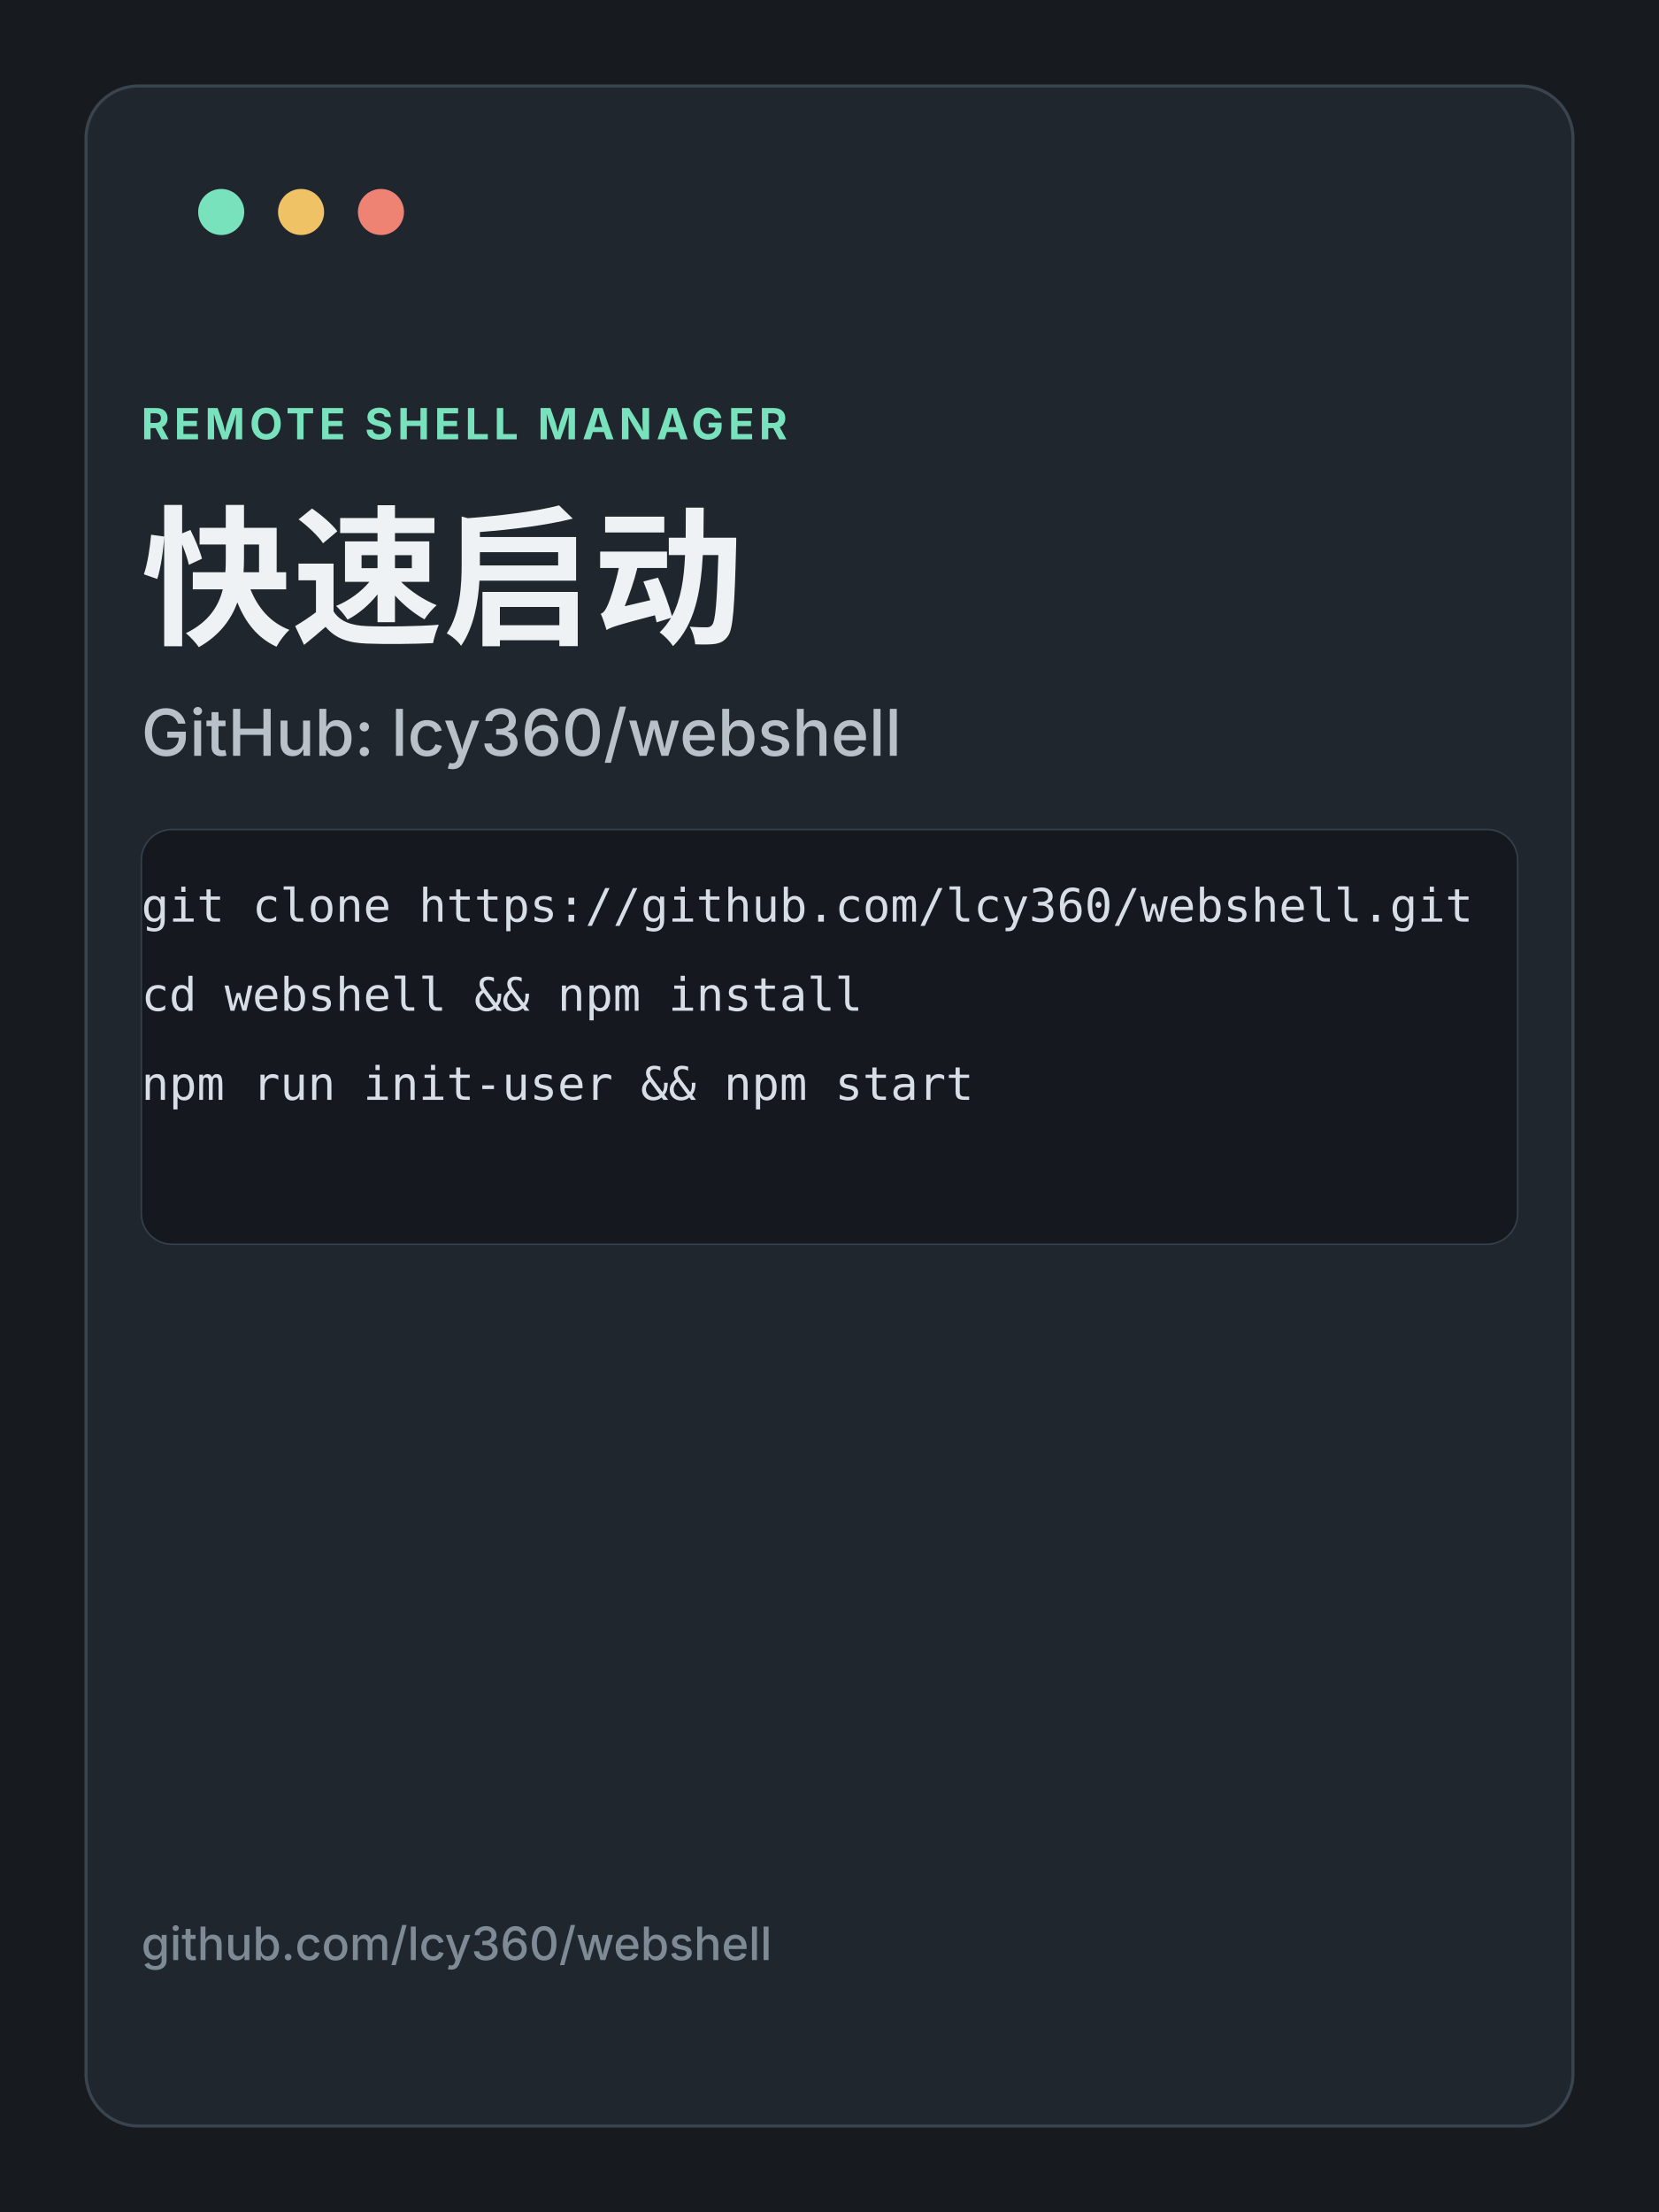
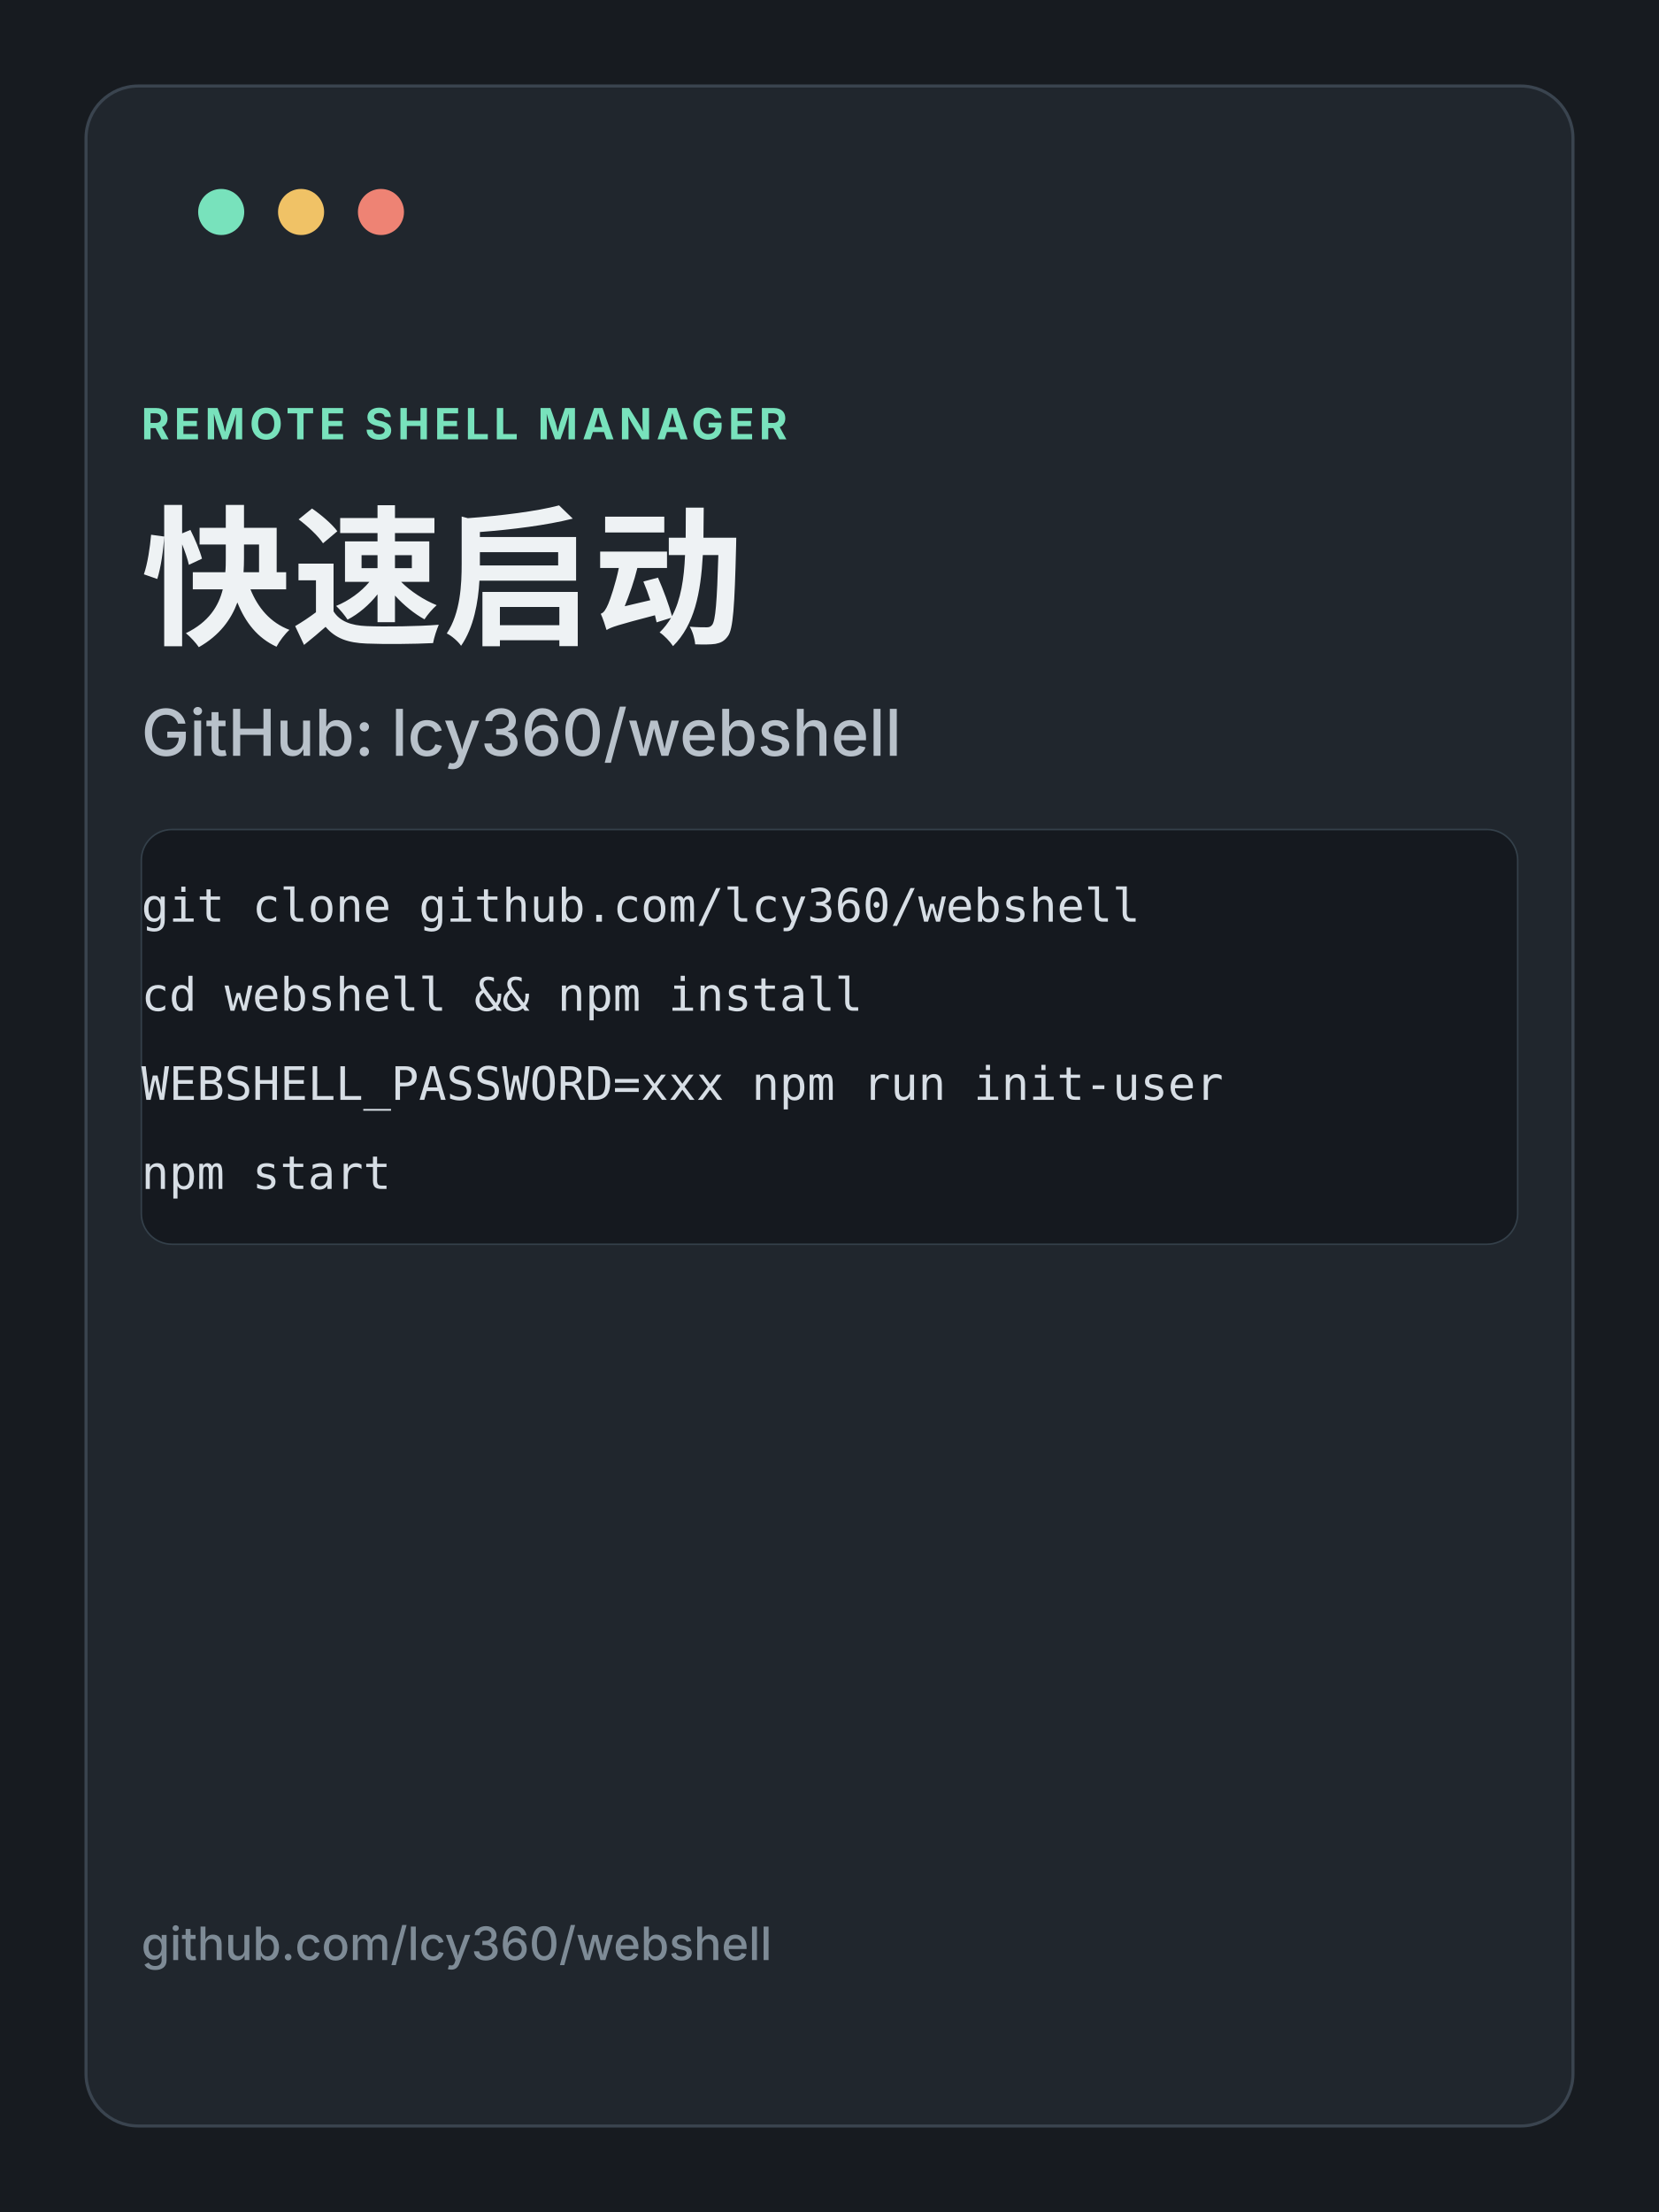
<svg xmlns="http://www.w3.org/2000/svg" width="1080" height="1440" viewBox="0 0 1080 1440">
  <rect width="1080" height="1440" fill="#171b20" />
  <rect x="56" y="56" width="968" height="1328" rx="34" fill="#20262d" stroke="#3a444f" stroke-width="2" />
  <circle cx="144" cy="138" r="15" fill="#78e2bc" />
  <circle cx="196" cy="138" r="15" fill="#f0c266" />
  <circle cx="248" cy="138" r="15" fill="#ee8374" />
  <text x="92" y="286" class="kicker">REMOTE SHELL MANAGER</text>
  <text x="92" y="412" class="title">快速启动</text>
  <text x="92" y="492" class="subtitle">GitHub: lcy360/webshell</text>
  <rect x="92" y="540" width="896" height="270" rx="20" fill="#15191f" stroke="#34404a" />
-   <text x="92" y="600" class="code">git clone https://github.com/lcy360/webshell.git</text>
+   <text x="92" y="600" class="code">git clone github.com/lcy360/webshell</text>
  <text x="92" y="658" class="code">cd webshell &amp;&amp; npm install</text>
-   <text x="92" y="716" class="code">npm run init-user &amp;&amp; npm start</text>
+   <text x="92" y="716" class="code">WEBSHELL_PASSWORD=xxx npm run init-user</text>
+   <text x="92" y="774" class="code">npm start</text>
  <text x="92" y="1276" class="footer">github.com/lcy360/webshell</text>
  <style>
    text { font-family: -apple-system, BlinkMacSystemFont, "PingFang SC", "Hiragino Sans GB", "Segoe UI", sans-serif; }
    .kicker { fill: #78e2bc; font-size: 28px; font-weight: 700; letter-spacing: 3px; }
    .title { fill: #eef2f4; font-size: 98px; font-weight: 800; letter-spacing: 0; }
    .subtitle { fill: #b8c1ca; font-size: 42px; font-weight: 520; letter-spacing: 0; }
    .line { fill: #e0e6eb; font-size: 46px; font-weight: 650; letter-spacing: 0; }
    .code { fill: #d7dee5; font-size: 30px; font-family: Menlo, Monaco, Consolas, monospace; letter-spacing: 0; }
    .footer { fill: #7e8b96; font-size: 30px; font-weight: 520; letter-spacing: 0; }
  </style>
</svg>
